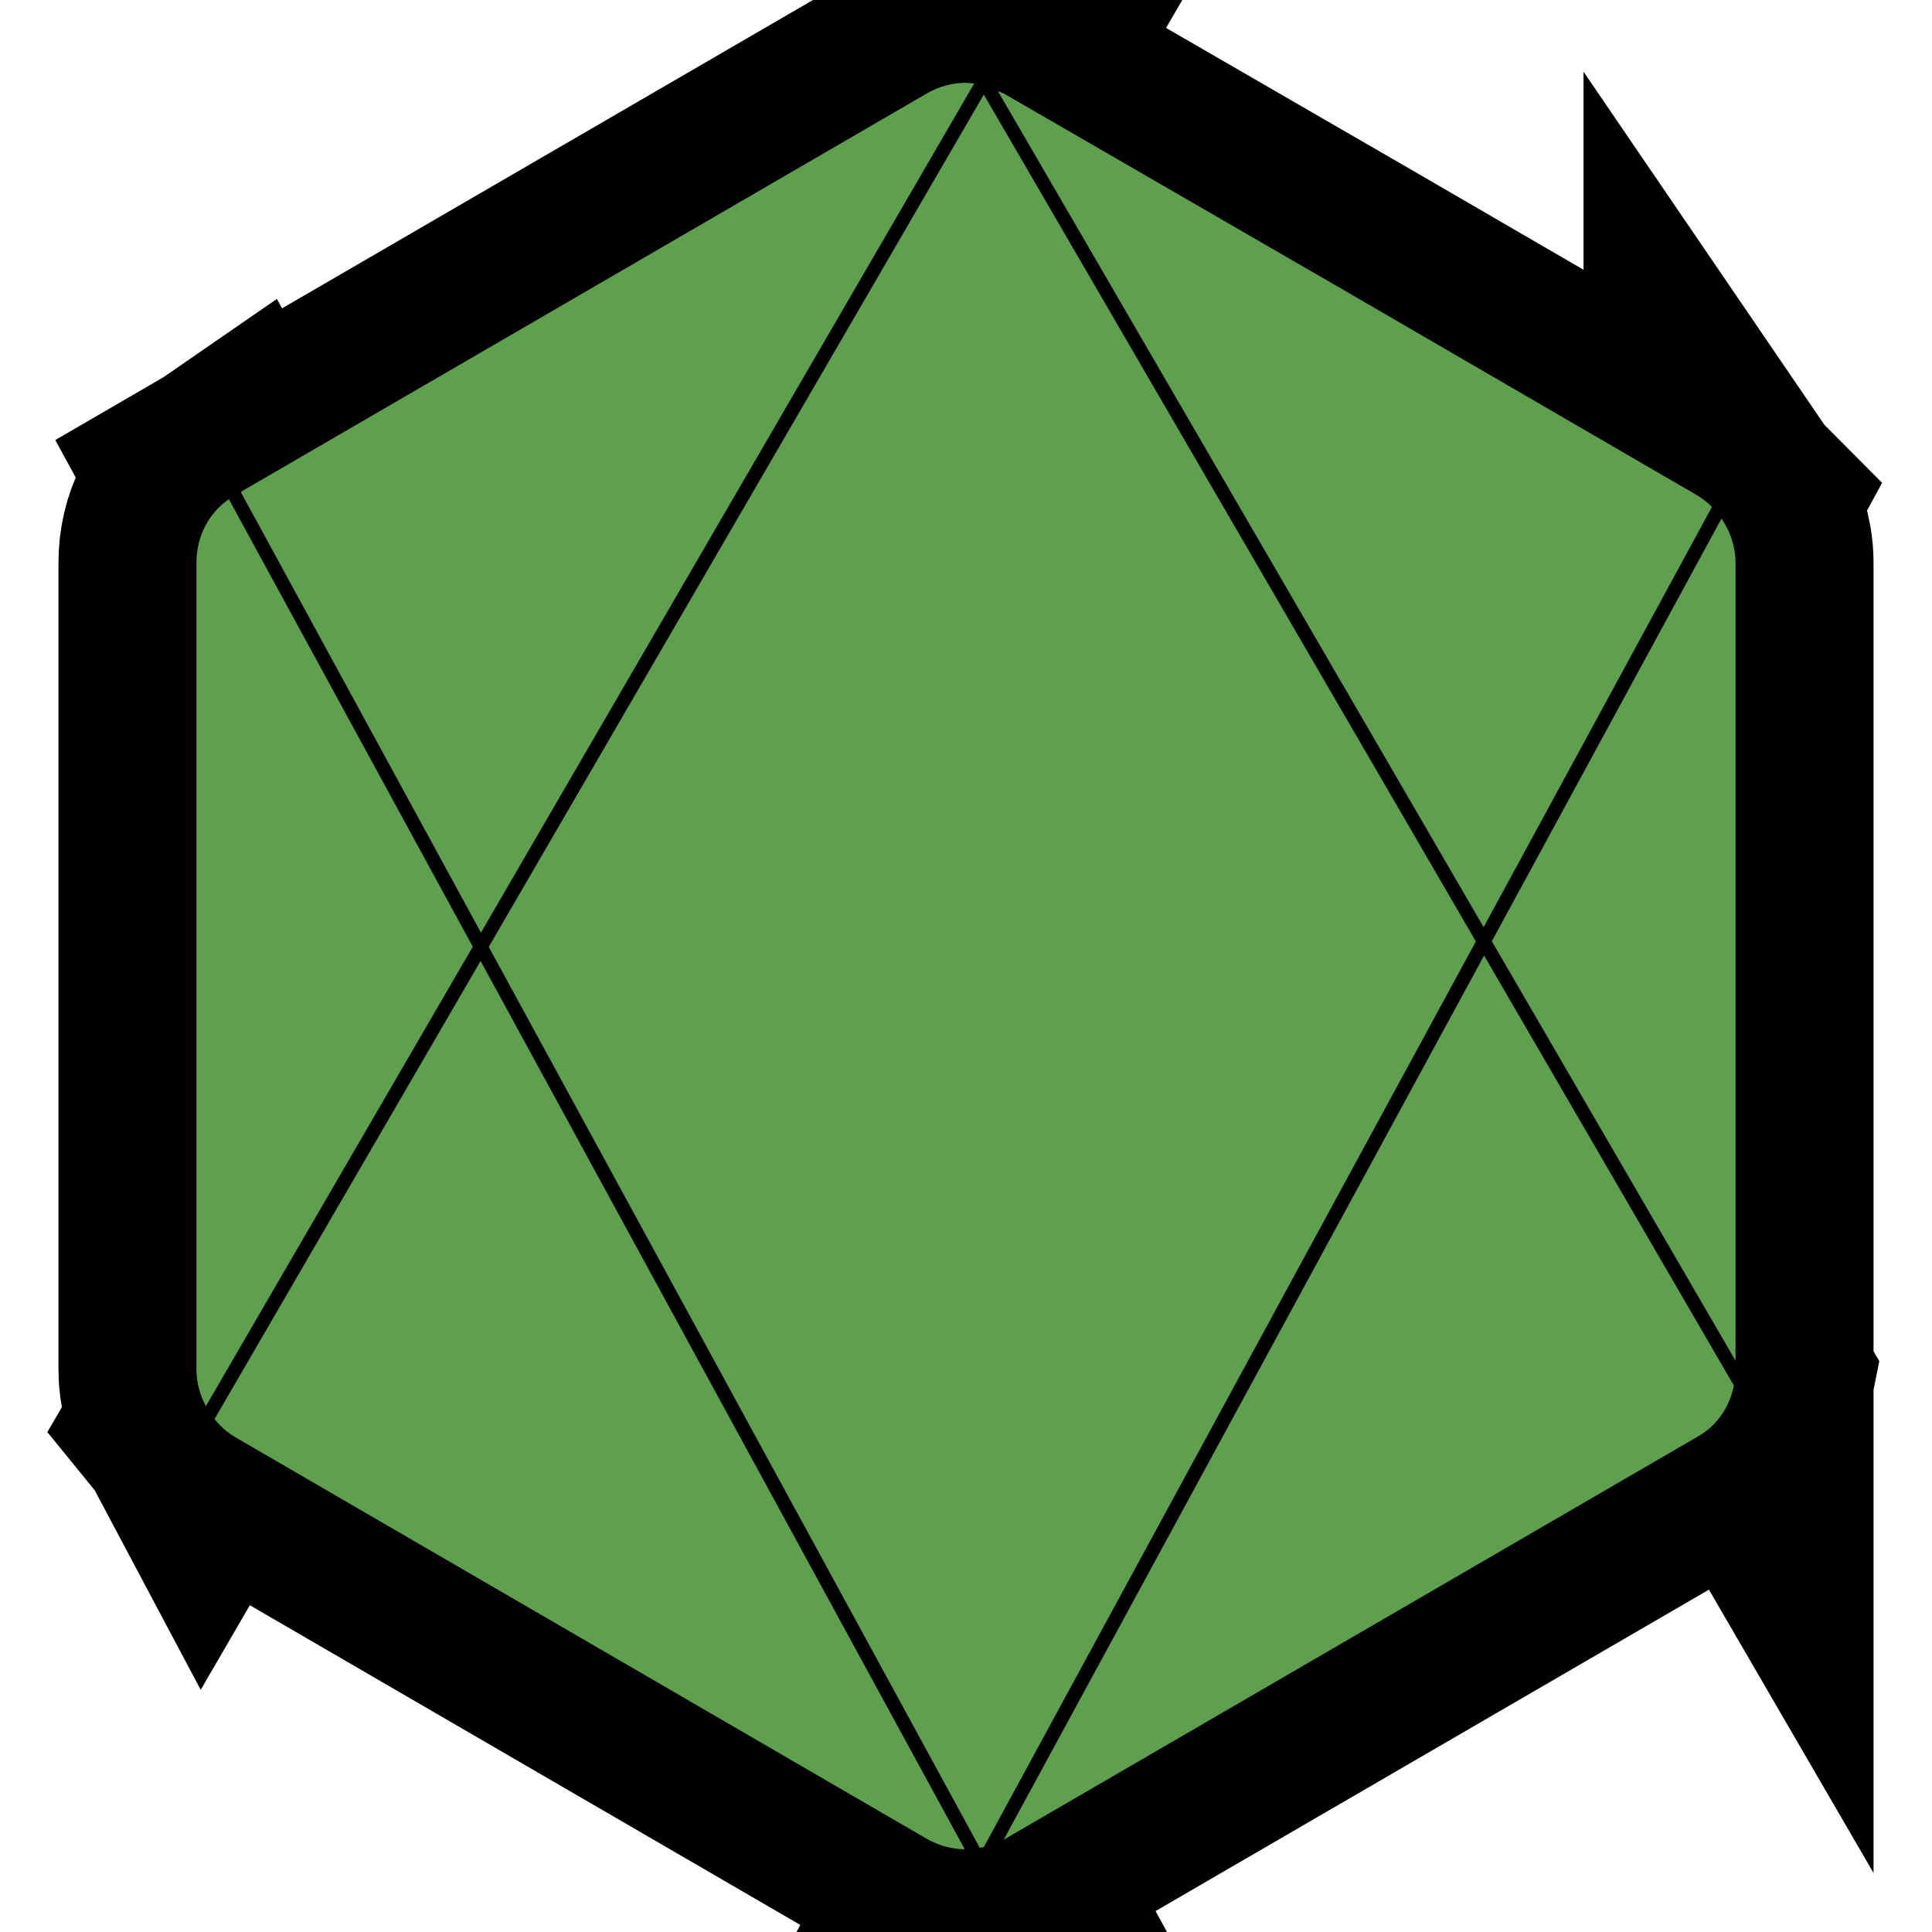
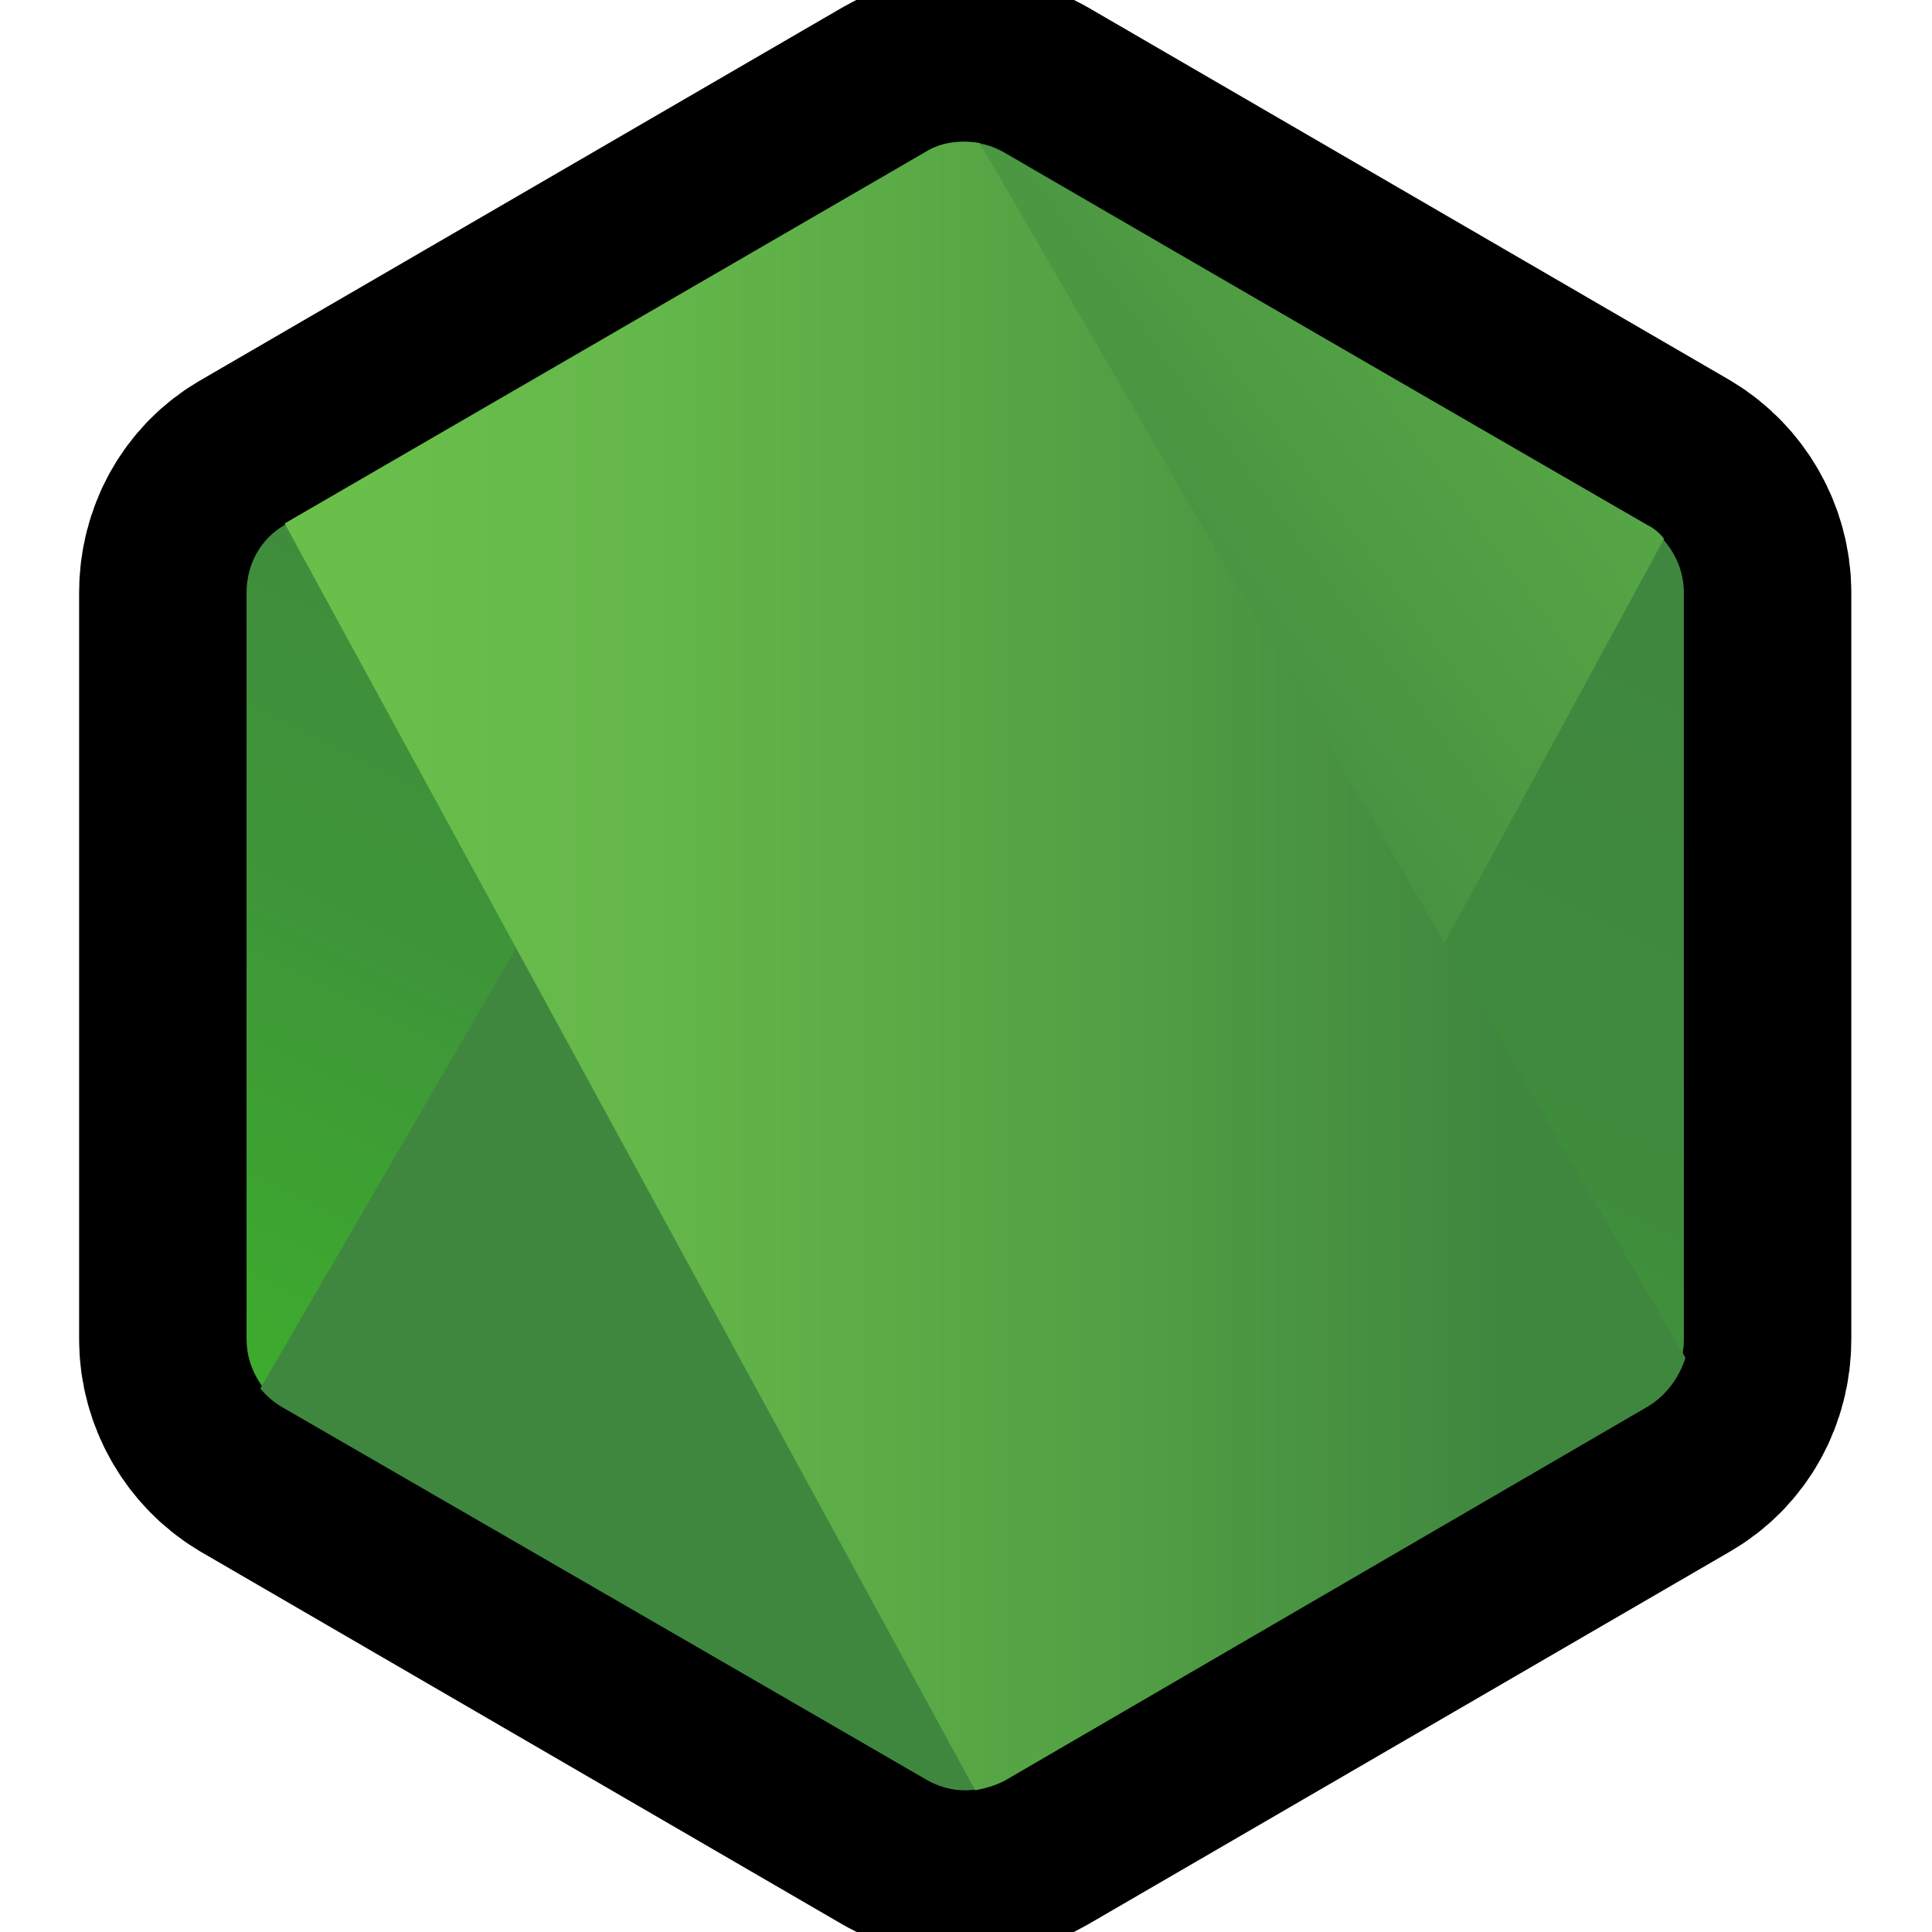
- <svg viewBox="-6 -6 140 140">
-   <path fill="none" stroke="black" stroke-width="20px" stroke-line-join="round" stroke-linecap="round" d="M63.999 0a5.617 5.617 0 0 0-2.789.744L11.445 29.646 28.852 61.58 64.592.053A8.177 8.177 0 0 0 64.003 0Zm2.316.605v.002l35.194 60.577 16.545-30.449a5.483 5.483 0 0 0-1.028-.817L91.38 15.024 66.7.754h-.007c-.12-.061-.252-.099-.378-.15Zm-1.024.248L29.417 62.616l35.579 65.278c.1-.02.198-.023.297-.05l35.653-65.624ZM10.586 30.176c-1.502 1.031-2.35 2.752-2.35 4.595v58.478c0 .93.254 1.838.684 2.645l19.34-33.293Zm108.161 1.4-16.643 30.629 17.66 30.398V34.77c0-1.15-.382-2.265-1.017-3.195zm-17.204 31.667-34.808 64.062.055-.028 50.243-29.183.004-.002c1.402-.793 2.3-2.155 2.604-3.693zm-72.718.394L9.545 96.832c.406.5.885.936 1.43 1.266l.001.004 49.702 28.866.53.305.006.002h.002c.257.151.528.266.798.372.144.054.288.104.433.146.125.037.251.062.376.089.242.051.483.088.727.108.118.01.237.01.355.01z" />
-   <path fill="#5fa04e" d="M63.999 0a5.617 5.617 0 0 0-2.789.744L11.445 29.646 28.852 61.58 64.592.053A8.177 8.177 0 0 0 64.003 0Zm2.316.605v.002l35.194 60.577 16.545-30.449a5.483 5.483 0 0 0-1.028-.817L91.38 15.024 66.7.754h-.007c-.12-.061-.252-.099-.378-.15Zm-1.024.248L29.417 62.616l35.579 65.278c.1-.02.198-.023.297-.05l35.653-65.624ZM10.586 30.176c-1.502 1.031-2.35 2.752-2.35 4.595v58.478c0 .93.254 1.838.684 2.645l19.34-33.293Zm108.161 1.4-16.643 30.629 17.66 30.398V34.77c0-1.15-.382-2.265-1.017-3.195zm-17.204 31.667-34.808 64.062.055-.028 50.243-29.183.004-.002c1.402-.793 2.3-2.155 2.604-3.693zm-72.718.394L9.545 96.832c.406.5.885.936 1.43 1.266l.001.004 49.702 28.866.53.305.006.002h.002c.257.151.528.266.798.372.144.054.288.104.433.146.125.037.251.062.376.089.242.051.483.088.727.108.118.01.237.01.355.01z" />
+ <svg viewBox="-11 -11 150 150">
+   <defs>
+     <linearGradient id="nodejs-a" x1="34.513" x2="27.157" y1="15.535" y2="30.448" gradientTransform="translate(-129.242 -73.715) scale(6.18523)" gradientUnits="userSpaceOnUse">
+       <stop stop-color="#3F873F" />
+       <stop offset=".33" stop-color="#3F8B3D" />
+       <stop offset=".637" stop-color="#3E9638" />
+       <stop offset=".934" stop-color="#3DA92E" />
+       <stop offset="1" stop-color="#3DAE2B" />
+     </linearGradient>
+     <linearGradient id="nodejs-b" x1="30.009" x2="50.533" y1="23.359" y2="8.288" gradientTransform="translate(-129.242 -73.715) scale(6.18523)" gradientUnits="userSpaceOnUse">
+       <stop offset=".138" stop-color="#3F873F" />
+       <stop offset=".402" stop-color="#52A044" />
+       <stop offset=".713" stop-color="#64B749" />
+       <stop offset=".908" stop-color="#6ABF4B" />
+     </linearGradient>
+     <linearGradient id="nodejs-c" x1="21.917" x2="40.555" y1="22.261" y2="22.261" gradientTransform="translate(-129.242 -73.715) scale(6.18523)" gradientUnits="userSpaceOnUse">
+       <stop offset=".092" stop-color="#6ABF4B" />
+       <stop offset=".287" stop-color="#64B749" />
+       <stop offset=".598" stop-color="#52A044" />
+       <stop offset=".862" stop-color="#3F873F" />
+     </linearGradient>
+   </defs>
+   <path fill="none" stroke="black" stroke-width="26px" stroke-line-join="round" stroke-linecap="round" d="M66.958.825a6.07 6.07 0 0 0-6.035 0L11.103 29.76c-1.895 1.072-2.96 3.095-2.96 5.24v57.988c0 2.143 1.183 4.167 2.958 5.24l49.82 28.934a6.07 6.07 0 0 0 6.036 0l49.82-28.935c1.894-1.072 2.958-3.096 2.958-5.24V35c0-2.144-1.183-4.167-2.958-5.24z" />
+   <path fill="url(#nodejs-a)" d="M66.958.825a6.07 6.07 0 0 0-6.035 0L11.103 29.76c-1.895 1.072-2.96 3.095-2.96 5.24v57.988c0 2.143 1.183 4.167 2.958 5.24l49.82 28.934a6.07 6.07 0 0 0 6.036 0l49.82-28.935c1.894-1.072 2.958-3.096 2.958-5.24V35c0-2.144-1.183-4.167-2.958-5.24z" />
+   <path fill="url(#nodejs-b)" d="M116.897 29.76 66.841.825A8.161 8.161 0 0 0 65.302.23L9.21 96.798a6.251 6.251 0 0 0 1.657 1.43l50.057 28.934c1.42.833 3.076 1.072 4.615.595l52.66-96.925a3.702 3.702 0 0 0-1.302-1.072z" />
+   <path fill="url(#nodejs-c)" d="M116.898 98.225c1.42-.833 2.485-2.262 2.958-3.81L65.066.108c-1.42-.238-2.959-.119-4.26.715L11.104 29.639l53.606 98.355c.71-.12 1.54-.358 2.25-.715z" />
</svg>
